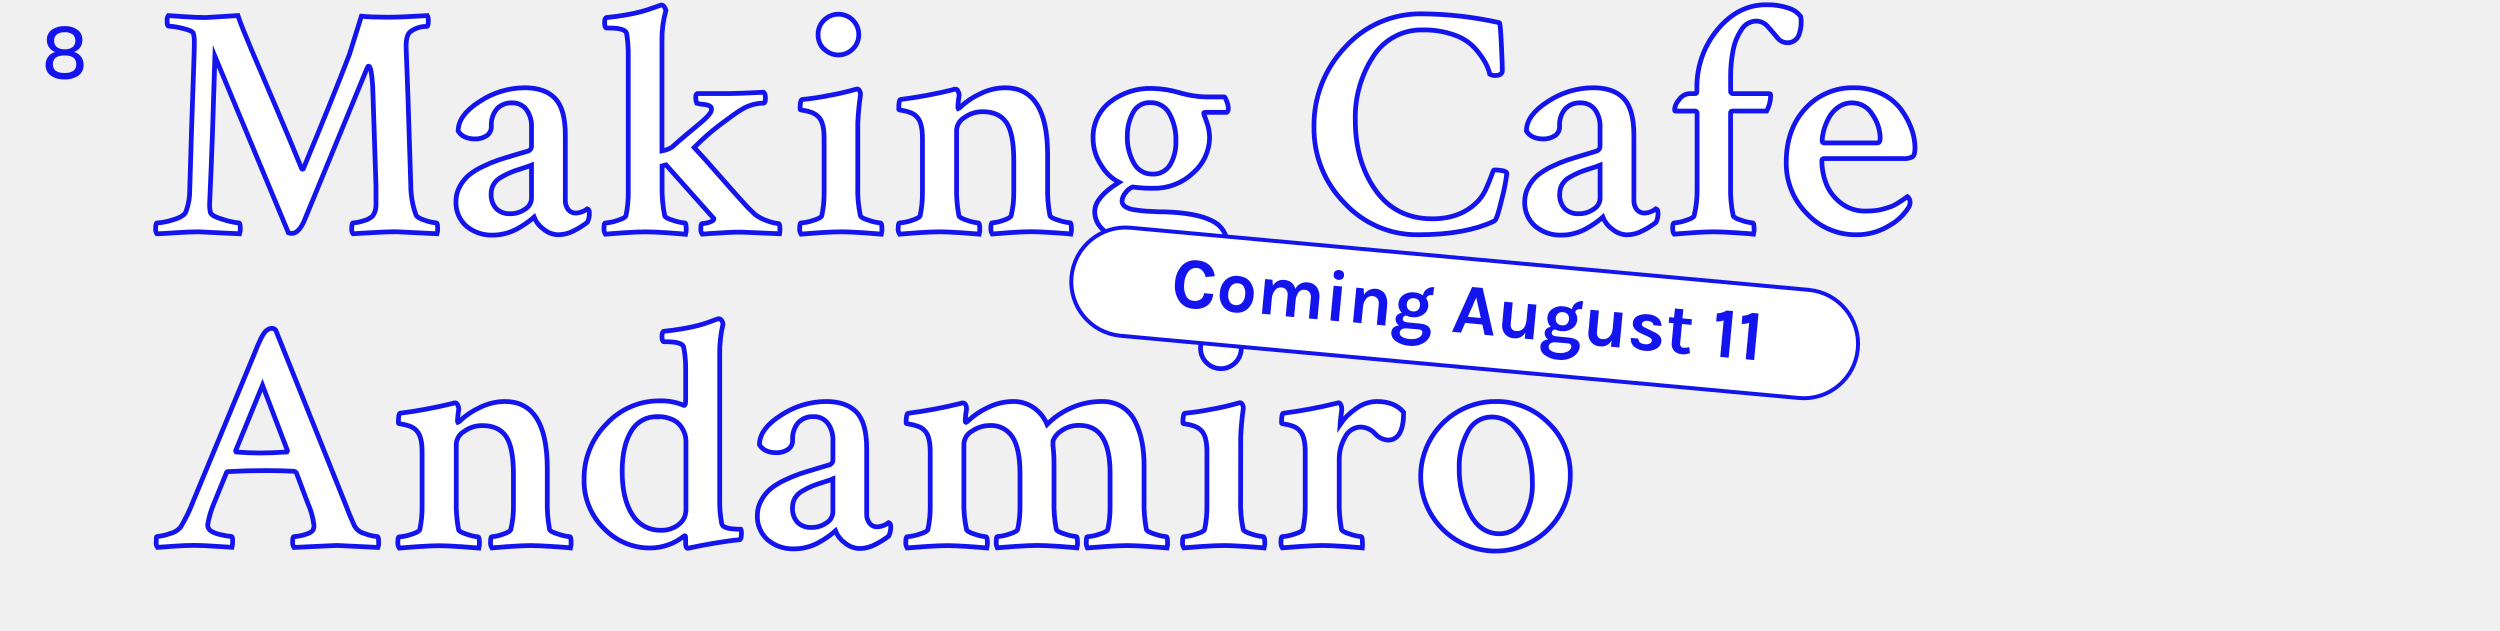
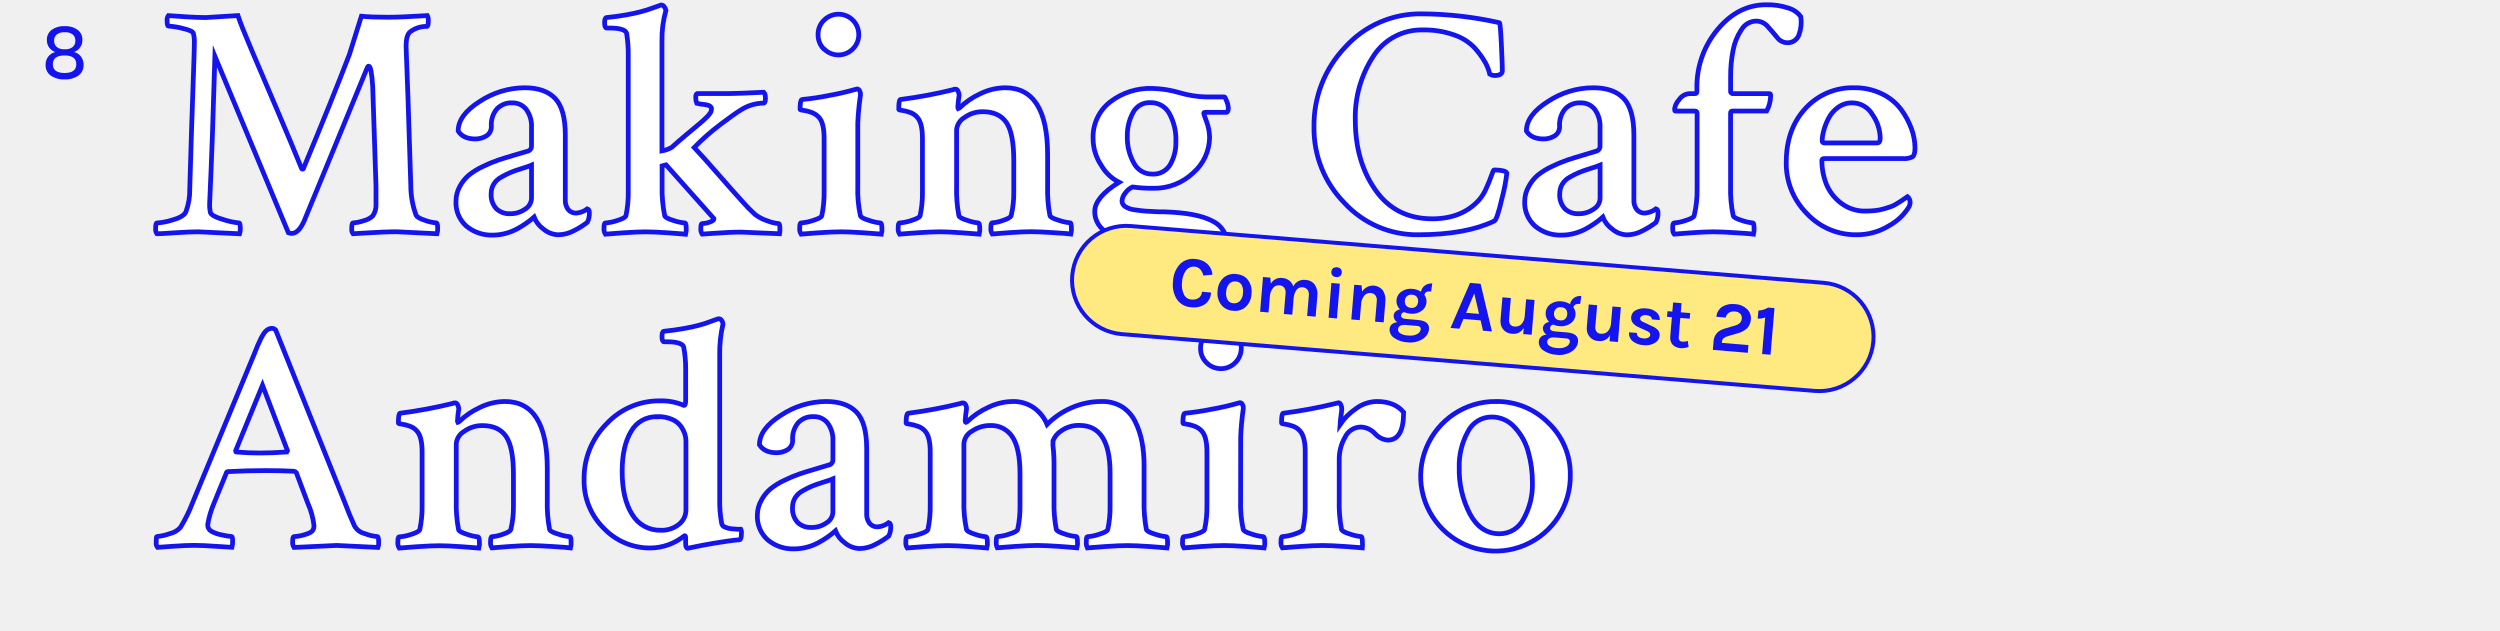
<svg xmlns="http://www.w3.org/2000/svg" id="Layer_1" data-name="Layer 1" viewBox="0 0 629.53 158.7">
  <defs>
-     <style>.cls-1{fill:#1414ef;}.cls-2,.cls-3{fill:#fff;stroke:#1414ef;stroke-miterlimit:10;}.cls-2{stroke-width:1.2px;}</style>
+     <style>.cls-1{fill:#1414ef;}.cls-2{fill:#fff;stroke-width:1.2px;}.cls-2,.cls-3{stroke:#1414ef;stroke-miterlimit:10;}.cls-3{fill:#feea80;}</style>
  </defs>
  <path class="cls-1" d="M20.41,14.27a3.34,3.34,0,0,1,.63,2A3.15,3.15,0,0,1,19.79,19a5.71,5.71,0,0,1-3.53,1,5.71,5.71,0,0,1-3.53-1,3.15,3.15,0,0,1-1.25-2.66,3.33,3.33,0,0,1,.64-2.06,3.22,3.22,0,0,1,1.79-1.17,3.25,3.25,0,0,1-1.55-1.17,3.12,3.12,0,0,1-.56-1.85A3.07,3.07,0,0,1,13,7.52a5.16,5.16,0,0,1,3.28-.94,5.16,5.16,0,0,1,3.28.94,3.07,3.07,0,0,1,1.19,2.55,3.17,3.17,0,0,1-.56,1.86,3.13,3.13,0,0,1-1.53,1.16A3.27,3.27,0,0,1,20.41,14.27Zm-1.2,1.91q0-2.22-2.95-2.22t-2.95,2.22q0,2.2,2.95,2.2T19.21,16.18ZM14.3,8.67a1.91,1.91,0,0,0-.67,1.57,2,2,0,0,0,.67,1.61,3,3,0,0,0,2,.56,3,3,0,0,0,2-.56,2,2,0,0,0,.67-1.61,1.91,1.91,0,0,0-.67-1.57,3,3,0,0,0-2-.55A3,3,0,0,0,14.3,8.67Z" />
  <path class="cls-2" d="M51.81,4.42q.41,0,8.1-.5.74,2.31,3.39,8.55t6.48,15.2q3.84,9,6.16,14.75c0,.11.08.17.25.17a.22.22,0,0,0,.25-.25Q83.7,24.91,88,13.67l3-9.58q2.48.25,6.77.25,3.22,0,9.83-.41a2.4,2.4,0,0,1,.25,1.32c0,.94-.11,1.4-.33,1.4h-.17a6.72,6.72,0,0,0-4,1.32q-1.24.91-1.07,4.46.33,7.35,1.16,34.12a21.82,21.82,0,0,0,1.32,7.6q.33.74,2.31,1.36a11.1,11.1,0,0,0,2.81.62q.33,0,.33,1.49a4,4,0,0,1-.17,1.24l-10.16-.5q-1.65,0-3.47.08l-4,.21-3.51.21a1.76,1.76,0,0,1-.33-1.24q0-1.49.33-1.49a9.76,9.76,0,0,0,2.64-.54,5.18,5.18,0,0,0,2.31-1.2,4.63,4.63,0,0,0,.83-2.89V46.88l-.83-25.11q-.33-5.12-1-5.12-.25,0-.41.5L76.59,55.64q-1.41,3.14-3.14,3.14a2.74,2.74,0,0,1-.83-.17L54.12,14.17Q53.54,34.74,52.8,51A9.11,9.11,0,0,0,53,53.58q.41.91,3.3,1.73a17.84,17.84,0,0,0,3.88.83c.22,0,.33.5.33,1.49a4,4,0,0,1-.17,1.24q-9.91-.5-10.41-.5-2.23,0-5.91.25t-4.5.25a1.91,1.91,0,0,1-.33-1.32q0-1.4.33-1.4a16.51,16.51,0,0,0,4.13-.83q2.81-.82,3.22-2.15a15.38,15.38,0,0,0,.91-5.54q.16-6.28.45-14.83t.5-14.58q.21-6,.21-7.52a7.89,7.89,0,0,0-.25-2.31Q48.5,7.73,46,7.15a18.71,18.71,0,0,0-3.59-.58c-.22,0-.33-.47-.33-1.4a1.76,1.76,0,0,1,.33-1.24l4.25.29Q49.66,4.42,51.81,4.42Z" />
  <path class="cls-2" d="M132.11,22.1q5.12,0,7.68,2.69T142.35,34V50.27a3.77,3.77,0,0,0,.74,2.52,2.48,2.48,0,0,0,2,.87,5.15,5.15,0,0,0,2.81-1.07c.33.11.5.41.5.91a4.91,4.91,0,0,1-.5,2.48,20.45,20.45,0,0,1-3.3,2.07,8.61,8.61,0,0,1-4,1.07,6,6,0,0,1-3.72-1.41,6.77,6.77,0,0,1-2.4-3.06l-.62.54q-.54.46-1.49,1.12a24.46,24.46,0,0,1-2.15,1.32,13.18,13.18,0,0,1-2.81,1.12,12,12,0,0,1-3.26.45,9.86,9.86,0,0,1-6.73-2.27,7.85,7.85,0,0,1-2.6-6.24,7.61,7.61,0,0,1,.95-3.72,9.88,9.88,0,0,1,2.27-2.85,16.91,16.91,0,0,1,3.55-2.19,33.8,33.8,0,0,1,3.84-1.61q1.61-.54,4.13-1.28T133.1,38a1.3,1.3,0,0,0,.74-1.32V32.1a7.09,7.09,0,0,0-1.32-4.54A4.31,4.31,0,0,0,129,25.9a5,5,0,0,0-3.88,1.53,6.18,6.18,0,0,0-1.4,4.34,2.68,2.68,0,0,1-1.24,2.44,5.14,5.14,0,0,1-2.81.78q-3.06,0-4.3-2,0-4,5.41-7.43A20.72,20.72,0,0,1,132.11,22.1Zm-3.72,31.72a6.4,6.4,0,0,0,3.84-1.16A3.27,3.27,0,0,0,133.84,50V41.6q-.58.25-2.44.83t-2.85,1a22.51,22.51,0,0,0-2.31,1.16,5,5,0,0,0-1.94,1.82,4.55,4.55,0,0,0-.62,2.31A5.09,5.09,0,0,0,125,52.58,4.75,4.75,0,0,0,128.39,53.82Z" />
  <path class="cls-2" d="M186.63,27.64q-1.65,1-5.25,3.72a58.37,58.37,0,0,0-6.57,5.78q2.4,2.56,6,6.69t6,6.77a39.74,39.74,0,0,0,3.3,3.39,10.45,10.45,0,0,0,3.18,1.65,10.05,10.05,0,0,0,2.77.66q.33,0,.33,1.4a4.85,4.85,0,0,1-.08,1.16q-9.09-.41-9.67-.41-1.57,0-3.18.08l-3.55.21-3.1.21a2.24,2.24,0,0,1-.33-1.49c0-.77.11-1.16.33-1.16a5.94,5.94,0,0,0,1.9-.37c.71-.25,1.07-.51,1.07-.79,0-.11,0-.17-.08-.17L167.72,41.52l-1,.25v5.12a33.75,33.75,0,0,0,.66,7.44q.16.58,2.23,1.2a12,12,0,0,0,2.89.62c.17,0,.26.4.29,1.2a4.7,4.7,0,0,1-.12,1.61q-.58-.08-4.38-.33t-5.7-.25q-2,0-5.74.25t-4.42.33a2.42,2.42,0,0,1-.33-1.57q0-1.24.33-1.24a11.52,11.52,0,0,0,3-.62q2-.62,2.19-1.2a27,27,0,0,0,.58-6V14a32.61,32.61,0,0,0-.41-5.62q-.41-1.32-4.3-1.32h-.74q-.5,0-.5-1.32t.5-1.32q2.56-.25,4.87-.66t3.84-.83q1.53-.41,2.64-.83t2.35-.83h.17a.89.89,0,0,1,.66.46,2.27,2.27,0,0,1,.41.87,26.62,26.62,0,0,0-1,7.77V38a7.47,7.47,0,0,0,2.48-.91q1.73-1.57,3.76-3.26l2.93-2.44q.91-.74,1.82-1.61a7.34,7.34,0,0,0,1.2-1.36,2,2,0,0,0,.29-1q0-.91-1.86-1.12a8.27,8.27,0,0,1-1.86-.29,3.69,3.69,0,0,1-.25-1.45q0-.87.33-1h8q2.23,0,8.76-.33a1.29,1.29,0,0,1,.41.91,3.72,3.72,0,0,1,0,1.24c-.08.39-.21.58-.37.58A10.85,10.85,0,0,0,186.63,27.64Z" />
  <path class="cls-2" d="M216,46.88a30.37,30.37,0,0,0,.66,7.44q.16.58,2.23,1.2a12.15,12.15,0,0,0,2.81.62c.22,0,.34.4.37,1.2a4.7,4.7,0,0,1-.12,1.61q-.58-.08-4.42-.33t-5.66-.25q-2.07,0-5.82.25t-4.34.33a2.42,2.42,0,0,1-.33-1.57q0-1.24.33-1.24a12,12,0,0,0,3-.62q2.06-.62,2.23-1.2a27,27,0,0,0,.58-6V34.82q0-3.88-1.32-5.29a4.6,4.6,0,0,0-1.9-1.24,8.68,8.68,0,0,0-2-.5c-.55-.05-.83-.14-.83-.25q0-2.4.5-2.48a63.43,63.43,0,0,0,6.69-1,64.84,64.84,0,0,0,6.53-1.49,4.81,4.81,0,0,0,.66-.17q.41,0,.66.58a1.52,1.52,0,0,1,.17.91A70.79,70.79,0,0,0,216,31Zm-8.59-34.57A5,5,0,0,1,206,8.68a4.89,4.89,0,0,1,1.49-3.59,5.12,5.12,0,0,1,8.76,3.59,5,5,0,0,1-1.49,3.63,5.09,5.09,0,0,1-7.27,0Z" />
  <path class="cls-2" d="M253.14,22.1Q263.8,22.1,263.8,39v7.85a34.56,34.56,0,0,0,.58,7.44q.16.58,2.27,1.2a12.65,12.65,0,0,0,2.85.62c.17,0,.26.4.29,1.2a4.7,4.7,0,0,1-.12,1.61q-.5-.08-4.34-.33t-5.74-.25q-2,0-5.49.25t-4.25.33a2.42,2.42,0,0,1-.33-1.57q0-1.24.33-1.24a9.82,9.82,0,0,0,2.77-.62q1.86-.62,2-1.2a23.72,23.72,0,0,0,.66-6V40.44q0-6.86-1.86-9.58t-5.91-2.73a7.65,7.65,0,0,0-4.63,1.45,4,4,0,0,0-2,3.1V46.88a34.56,34.56,0,0,0,.58,7.44q.16.58,2.19,1.2a11.88,11.88,0,0,0,2.69.62c.22,0,.34.4.37,1.2a4.68,4.68,0,0,1-.12,1.61q-.66-.08-4.34-.33t-5.58-.25q-2,0-5.74.25t-4.42.33a2.42,2.42,0,0,1-.33-1.57q0-1.24.33-1.24a11.52,11.52,0,0,0,3-.62q2-.62,2.19-1.2a27,27,0,0,0,.58-6V34.82q0-3.88-1.32-5.29a4,4,0,0,0-1.86-1.24,9.41,9.41,0,0,0-2-.5c-.52-.05-.78-.14-.78-.25q0-2.4.41-2.48a117.17,117.17,0,0,0,13.3-2.48.54.54,0,0,1,.21-.12.78.78,0,0,1,.25,0h.21c.22,0,.41.19.58.58a2.51,2.51,0,0,1,.25.91,28.12,28.12,0,0,0-.33,3,.65.65,0,0,0,.08.41,1.22,1.22,0,0,0,.41-.25,18.32,18.32,0,0,1,5.08-3.47A14.46,14.46,0,0,1,253.14,22.1Z" />
  <path class="cls-2" d="M290.15,22.27A26.18,26.18,0,0,1,297,23.34a25.46,25.46,0,0,0,6.61,1.07h4.71c.11,0,.3.36.58,1.07a5.09,5.09,0,0,1,.41,1.65q0,1.16-.5,1.16h-5.37c-.22,0-.33.08-.33.25s.25.77.74,2.15a11.7,11.7,0,0,1,.74,4,12,12,0,0,1-4.09,8.8,14.15,14.15,0,0,1-10.2,3.92,34.17,34.17,0,0,1-5.12-.33,4.43,4.43,0,0,0-1.82,1.53,3.52,3.52,0,0,0-.83,2,1.7,1.7,0,0,0,.78,1.4,5.54,5.54,0,0,0,2.44.83q1.65.25,2.81.33t3.3.17h1.24q8.26.25,12.1,2.27a6.5,6.5,0,0,1,3.84,6.07q.08,6.2-5.95,10.74a22.57,22.57,0,0,1-14,4.54,21.47,21.47,0,0,1-10.53-2.31q-4.5-2.4-4.5-6.77a6.43,6.43,0,0,1,2.35-4.63,13.66,13.66,0,0,1,5.08-3.14,9.43,9.43,0,0,1-4-2.52,6,6,0,0,1-1.82-4.34q0-3.55,6.11-7.35a10.94,10.94,0,0,1-4.46-4.25,12.15,12.15,0,0,1-2.07-6.73,11.15,11.15,0,0,1,4.3-9.25A16.42,16.42,0,0,1,290.15,22.27Zm11.4,43.21q0-2.89-4.17-3.84a52.47,52.47,0,0,0-11.19-1,1.34,1.34,0,0,0-.41.08,3.62,3.62,0,0,0-.41.25q-1.08.41-1.65.7a7.12,7.12,0,0,0-1.32.91,4,4,0,0,0-1.12,1.45,4.8,4.8,0,0,0-.37,2q0,3,3.14,5a12.87,12.87,0,0,0,7,2,12.48,12.48,0,0,0,7.56-2.15A6.44,6.44,0,0,0,301.55,65.47ZM283.87,34.25a13.07,13.07,0,0,0,1.65,6.82,5.13,5.13,0,0,0,4.63,2.77,4.91,4.91,0,0,0,4.5-2.35,11,11,0,0,0,1.45-5.82,13.57,13.57,0,0,0-1.65-7.1,5.28,5.28,0,0,0-4.79-2.73,4.66,4.66,0,0,0-4.38,2.56A12,12,0,0,0,283.87,34.25Z" />
  <path class="cls-2" d="M379.45,43.58a46.19,46.19,0,0,1-1.24,6.4q-1.24,5.33-1.9,5.66-7.19,3.47-19.17,3.47a24.8,24.8,0,0,1-18.59-8A26.62,26.62,0,0,1,330.88,32a28.4,28.4,0,0,1,7.85-20.12,25.43,25.43,0,0,1,19.33-8.39,91,91,0,0,1,19.5,2.23q.25.08.5,5.41t.25,6.65q0,1.24-2,1.24a2.66,2.66,0,0,1-1.16-.33,11.52,11.52,0,0,0-1.2-3.06,21.16,21.16,0,0,0-2.6-3.55,12.58,12.58,0,0,0-5.12-3.26,22.13,22.13,0,0,0-7.85-1.28,14.34,14.34,0,0,0-12.6,6.69,28,28,0,0,0-4.5,16q0,10.41,5.08,17.64t14.33,7.23q7.35,0,11.65-4.63a11.34,11.34,0,0,0,1.94-3.1q.87-1.94,1.32-3.26t.62-1.32Q379.12,42.84,379.45,43.58Z" />
  <path class="cls-2" d="M401.18,22.1q5.12,0,7.68,2.69T411.43,34V50.27a3.77,3.77,0,0,0,.74,2.52,2.48,2.48,0,0,0,2,.87A5.15,5.15,0,0,0,417,52.58c.33.11.5.41.5.91A4.91,4.91,0,0,1,417,56a20.45,20.45,0,0,1-3.3,2.07,8.61,8.61,0,0,1-4,1.07A6,6,0,0,1,406,57.71a6.77,6.77,0,0,1-2.4-3.06l-.62.54q-.54.46-1.49,1.12a24.47,24.47,0,0,1-2.15,1.32,13.18,13.18,0,0,1-2.81,1.12,12,12,0,0,1-3.26.45,9.86,9.86,0,0,1-6.73-2.27,7.85,7.85,0,0,1-2.6-6.24,7.61,7.61,0,0,1,1-3.72,9.89,9.89,0,0,1,2.27-2.85,16.91,16.91,0,0,1,3.55-2.19,33.8,33.8,0,0,1,3.84-1.61q1.61-.54,4.13-1.28T402.17,38a1.3,1.3,0,0,0,.74-1.32V32.1a7.09,7.09,0,0,0-1.32-4.54A4.31,4.31,0,0,0,398,25.9a5,5,0,0,0-3.88,1.53,6.18,6.18,0,0,0-1.4,4.34,2.68,2.68,0,0,1-1.24,2.44,5.14,5.14,0,0,1-2.81.78q-3.06,0-4.3-2,0-4,5.41-7.43A20.72,20.72,0,0,1,401.18,22.1Zm-3.72,31.72a6.4,6.4,0,0,0,3.84-1.16A3.27,3.27,0,0,0,402.92,50V41.6q-.58.25-2.44.83t-2.85,1a22.56,22.56,0,0,0-2.31,1.16,5,5,0,0,0-1.94,1.82,4.55,4.55,0,0,0-.62,2.31,5.09,5.09,0,0,0,1.32,3.88A4.75,4.75,0,0,0,397.46,53.82Z" />
  <path class="cls-2" d="M444.72,1.2a16.27,16.27,0,0,1,5.74.87,5.77,5.77,0,0,1,3,2.11A9.27,9.27,0,0,1,453,8.76a3,3,0,0,1-3,2,3.22,3.22,0,0,1-2.52-1.36q-1.12-1.36-2.35-2.73a3.8,3.8,0,0,0-2.89-1.36,4.4,4.4,0,0,0-3.72,2.15,13.9,13.9,0,0,0-2.11,5.21,33.72,33.72,0,0,0-.62,6.69v3.8c0,.06.05.14.17.25a.47.47,0,0,0,.33.17h9.09a.66.66,0,0,1,.41.08.88.88,0,0,1,.08.5,8.49,8.49,0,0,1-1,3.8h-8.59a.44.44,0,0,0-.5.5V46.88a31.58,31.58,0,0,0,.66,7.44q.16.58,2.19,1.2a11.68,11.68,0,0,0,2.77.62c.17,0,.26.4.29,1.2a4.66,4.66,0,0,1-.12,1.61q-.5-.08-4.3-.33t-5.78-.25q-2,0-5.62.25t-4.3.33a1.56,1.56,0,0,1-.33-.91,4.93,4.93,0,0,1,0-1.28c.05-.41.17-.62.33-.62a11.07,11.07,0,0,0,2.89-.62q2-.62,2.15-1.2a27.39,27.39,0,0,0,.74-6.77v-19c0-.38-.17-.58-.5-.58h-5c-.11,0-.17-.17-.17-.5a4.41,4.41,0,0,1,1.16-2.4,3.32,3.32,0,0,1,2.64-1.49h1.32a.44.44,0,0,0,.5-.5v-.83A22.48,22.48,0,0,1,432.53,7.4Q437.7,1.2,444.72,1.2Z" />
  <path class="cls-2" d="M466.94,22.1a15.32,15.32,0,0,1,6.94,1.53,13.07,13.07,0,0,1,4.79,3.88,19.21,19.21,0,0,1,2.64,4.87,14.24,14.24,0,0,1,.91,4.83q0,1.82-.62,2.27a4.69,4.69,0,0,1-2.52.45H459.34q-.58,0-.58.5a16.06,16.06,0,0,0,1.07,5.78,11.36,11.36,0,0,0,3.68,4.87,9.72,9.72,0,0,0,6.24,2.07,22.66,22.66,0,0,0,2.4-.12,12.37,12.37,0,0,0,2.15-.41q1-.29,1.73-.54a7.1,7.1,0,0,0,1.53-.74l1.12-.7q.33-.21,1.65-1.12a1.36,1.36,0,0,1,.41.5,1.6,1.6,0,0,1,.25.83,2.54,2.54,0,0,1-.5,1.57,13.46,13.46,0,0,1-4.87,4.46,15.33,15.33,0,0,1-8.18,2.23A16.73,16.73,0,0,1,455,53.78a17.82,17.82,0,0,1-5.2-12.93q0-8.34,4.83-13.55A16,16,0,0,1,466.94,22.1Zm-.58,3.8a5.84,5.84,0,0,0-3.55,1.16,7.79,7.79,0,0,0-2.4,2.81,15.79,15.79,0,0,0-1.2,3.1,10.11,10.11,0,0,0-.37,2.44c0,.39.17.58.5.58h13.38q.74,0,.74-1.24a10.71,10.71,0,0,0-1.94-5.87A5.92,5.92,0,0,0,466.36,25.9Z" />
  <path class="cls-2" d="M69.41,83.09l17.35,43.29q1.24,3.3,2.48,6a4,4,0,0,0,2.64,2,11,11,0,0,0,3.14.74c.22,0,.33.5.33,1.49a2.78,2.78,0,0,1-.17,1.24q-9.91-.5-10.41-.5t-10.74.5a2.33,2.33,0,0,1-.33-1.53c0-.8.11-1.2.33-1.2a10.65,10.65,0,0,0,2.73-.5q1.73-.5,2.06-1.16a2.36,2.36,0,0,0,.25-1.07,19,19,0,0,0-1.57-5.7L74.61,119a.91.91,0,0,0-.58-.33q-2.64-.16-7.1-.17t-9.42.25c-.33,0-.5.11-.5.33l-3.14,7.68a23.46,23.46,0,0,0-1.57,5.37,1.84,1.84,0,0,0,.91,1.65,8.27,8.27,0,0,0,2.6.91,14.26,14.26,0,0,0,2.52.41q.25.08.25,1.16a5.39,5.39,0,0,1-.17,1.57q-.41,0-3.88-.25t-5.62-.25q-2.15,0-5.08.21l-4.17.29a1.76,1.76,0,0,1-.33-1.24c0-1,.05-1.49.17-1.49a11.94,11.94,0,0,0,3.18-.7,5.1,5.1,0,0,0,2.77-1.61,39.26,39.26,0,0,0,3.14-6.44L64,89.21q1.9-5,3.06-5.95a2.11,2.11,0,0,1,1.4-.58A1.35,1.35,0,0,1,69.41,83.09Zm-9.91,30.73q2.89.25,5.95.25,2.89,0,6.77-.25l.17-.33L66.1,97l-6.77,16.52C59.33,113.71,59.38,113.82,59.49,113.82Z" />
  <path class="cls-2" d="M127.15,101.1q10.66,0,10.66,16.94v7.85a34.56,34.56,0,0,0,.58,7.44q.16.58,2.27,1.2a12.65,12.65,0,0,0,2.85.62c.17,0,.26.4.29,1.2a4.69,4.69,0,0,1-.12,1.61q-.5-.08-4.34-.33t-5.74-.25q-2,0-5.49.25t-4.25.33a2.42,2.42,0,0,1-.33-1.57q0-1.24.33-1.24a9.82,9.82,0,0,0,2.77-.62q1.86-.62,2-1.2a23.72,23.72,0,0,0,.66-6v-7.85q0-6.86-1.86-9.58t-5.91-2.73a7.65,7.65,0,0,0-4.63,1.45,4,4,0,0,0-2,3.1v14.21a34.6,34.6,0,0,0,.58,7.44q.16.58,2.19,1.2a11.88,11.88,0,0,0,2.69.62c.22,0,.34.4.37,1.2a4.67,4.67,0,0,1-.12,1.61q-.66-.08-4.34-.33t-5.58-.25q-2,0-5.74.25t-4.42.33a2.42,2.42,0,0,1-.33-1.57q0-1.24.33-1.24a11.52,11.52,0,0,0,3-.62q2-.62,2.19-1.2a27,27,0,0,0,.58-6V113.82q0-3.88-1.32-5.29a4,4,0,0,0-1.86-1.24,9.41,9.41,0,0,0-2-.5c-.52-.05-.79-.14-.79-.25q0-2.4.41-2.48a117.19,117.19,0,0,0,13.3-2.48.54.54,0,0,1,.21-.12.79.79,0,0,1,.25,0h.21c.22,0,.41.19.58.58a2.52,2.52,0,0,1,.25.91,28.17,28.17,0,0,0-.33,3,.65.65,0,0,0,.08.41,1.23,1.23,0,0,0,.41-.25,18.32,18.32,0,0,1,5.08-3.47A14.46,14.46,0,0,1,127.15,101.1Z" />
  <path class="cls-2" d="M166.25,100.94a14.2,14.2,0,0,1,6,1.16q.41,0,.41-1.32V93a28.82,28.82,0,0,0-.5-5.62q-.41-1.32-4.3-1.32h-.66q-.5,0-.5-1.32t.5-1.32q2.48-.25,4.83-.66t3.88-.83q1.53-.41,2.64-.83l1.69-.62a4.25,4.25,0,0,1,.66-.21h.17a.89.89,0,0,1,.66.46,1.5,1.5,0,0,1,.33.87,31.65,31.65,0,0,0-.83,7.77v36.35a30.25,30.25,0,0,0,.5,6.11,1.22,1.22,0,0,0,.83.91,5.06,5.06,0,0,0,1.57.41c.55.06,1.07.1,1.57.12l.83,0a1.73,1.73,0,0,1,.17,1q0,1.65-.5,1.65-1.16.08-2.93.33t-3.47.54l-3.22.58q-1.53.29-3.43.7-.5,0-.5-1.41v-1.4a.37.37,0,0,0-.12-.33c-.08-.05-.15-.05-.21,0a13.79,13.79,0,0,1-8.59,3.06,16,16,0,0,1-11.65-4.92,16.68,16.68,0,0,1-5-12.35,19.37,19.37,0,0,1,5.66-14A18.09,18.09,0,0,1,166.25,100.94Zm-.74,4a7.23,7.23,0,0,0-6.61,3.72q-2.23,3.72-2.23,10,0,7,2.56,10.95a8.11,8.11,0,0,0,7.19,3.92A6.87,6.87,0,0,0,171,132a4.58,4.58,0,0,0,1.73-3.68V111a5.74,5.74,0,0,0-.29-1.73,7.7,7.7,0,0,0-1-1.94,5.28,5.28,0,0,0-2.23-1.73A8.77,8.77,0,0,0,165.51,104.9Z" />
  <path class="cls-2" d="M208,101.1q5.12,0,7.68,2.69t2.56,9.21v16.28a3.77,3.77,0,0,0,.74,2.52,2.48,2.48,0,0,0,2,.87,5.15,5.15,0,0,0,2.81-1.07c.33.11.5.41.5.91a4.91,4.91,0,0,1-.5,2.48,20.45,20.45,0,0,1-3.3,2.07,8.61,8.61,0,0,1-4,1.07,6,6,0,0,1-3.72-1.41,6.77,6.77,0,0,1-2.4-3.06l-.62.54q-.54.46-1.49,1.12a24.47,24.47,0,0,1-2.15,1.32,13.18,13.18,0,0,1-2.81,1.12,12,12,0,0,1-3.26.45,9.86,9.86,0,0,1-6.73-2.27,7.85,7.85,0,0,1-2.6-6.24,7.61,7.61,0,0,1,1-3.72,9.89,9.89,0,0,1,2.27-2.85,16.91,16.91,0,0,1,3.55-2.19,33.8,33.8,0,0,1,3.84-1.61q1.61-.54,4.13-1.28T209,117a1.3,1.3,0,0,0,.74-1.32V111.1a7.09,7.09,0,0,0-1.32-4.54,4.31,4.31,0,0,0-3.55-1.65,5,5,0,0,0-3.88,1.53,6.18,6.18,0,0,0-1.4,4.34,2.68,2.68,0,0,1-1.24,2.44,5.14,5.14,0,0,1-2.81.78q-3.06,0-4.3-2,0-4,5.41-7.43A20.72,20.72,0,0,1,208,101.1Zm-3.72,31.72a6.4,6.4,0,0,0,3.84-1.16,3.27,3.27,0,0,0,1.61-2.64V120.6q-.58.25-2.44.83t-2.85,1a22.56,22.56,0,0,0-2.31,1.16,5,5,0,0,0-1.94,1.82,4.55,4.55,0,0,0-.62,2.31,5.09,5.09,0,0,0,1.32,3.88A4.75,4.75,0,0,0,204.26,132.82Z" />
  <path class="cls-2" d="M255,101.1a8.93,8.93,0,0,1,5.37,1.61,9.67,9.67,0,0,1,3.3,4.17,19.48,19.48,0,0,1,6-4.13,18.56,18.56,0,0,1,7.77-1.65,9.38,9.38,0,0,1,5.08,1.32,9.12,9.12,0,0,1,3.3,3.68,19.43,19.43,0,0,1,1.73,5.12,31.46,31.46,0,0,1,.54,6v8.67a34.6,34.6,0,0,0,.58,7.44q.17.58,2.23,1.2a12.14,12.14,0,0,0,2.81.62c.17,0,.26.4.29,1.2a4.7,4.7,0,0,1-.12,1.61q-.58-.08-4.34-.33t-5.66-.25q-2,0-5.66.25t-4.42.33a3.08,3.08,0,0,1-.25-1.57q0-1.24.25-1.24a11.09,11.09,0,0,0,3-.62q2-.62,2.15-1.2a25.69,25.69,0,0,0,.58-5.78v-8.43q0-12-7.68-12a7.52,7.52,0,0,0-4.54,1.32,5.16,5.16,0,0,0-2.15,2.56q0,.25,0,.66a1.61,1.61,0,0,0,0,.66,40.41,40.41,0,0,1,.25,5.12v8.76a32.5,32.5,0,0,0,.58,7.1q.17.58,2.23,1.2a12.14,12.14,0,0,0,2.81.62c.17,0,.26.4.29,1.2a4.7,4.7,0,0,1-.12,1.61q-.58-.08-4.34-.33t-5.66-.25q-2,0-5.66.25t-4.42.33a3.08,3.08,0,0,1-.25-1.57q0-1.24.25-1.24a11.09,11.09,0,0,0,3-.62q2-.62,2.15-1.2a27,27,0,0,0,.58-6v-7.93q0-6.44-1.9-9.33a6.29,6.29,0,0,0-5.62-2.89,7.91,7.91,0,0,0-4.54,1.4,3.9,3.9,0,0,0-2.07,3.14v14.21a30.36,30.36,0,0,0,.66,7.44q.16.58,2.15,1.2a11.21,11.21,0,0,0,2.73.62c.22,0,.34.4.37,1.2a4.7,4.7,0,0,1-.12,1.61q-.66-.08-4.34-.33t-5.58-.25q-2.07,0-5.78.25t-4.38.33a2.42,2.42,0,0,1-.33-1.57q0-1.24.33-1.24a12,12,0,0,0,3-.62q2.06-.62,2.23-1.2a27,27,0,0,0,.58-6V113.82q0-3.88-1.32-5.29A4,4,0,0,0,231,107.3a9.31,9.31,0,0,0-2-.5c-.55-.05-.83-.14-.83-.25q0-2.4.5-2.48a114.56,114.56,0,0,0,13.22-2.48.54.54,0,0,1,.25-.12,1.75,1.75,0,0,1,.41,0q.41,0,.66.58a1.53,1.53,0,0,1,.17.91,28.17,28.17,0,0,0-.33,3c0,.22.05.36.17.41a1.23,1.23,0,0,0,.41-.25,18.31,18.31,0,0,1,5.08-3.47A14.46,14.46,0,0,1,255,101.1Z" />
  <path class="cls-2" d="M312.4,125.88a30.36,30.36,0,0,0,.66,7.44q.16.58,2.23,1.2a12.15,12.15,0,0,0,2.81.62c.22,0,.34.4.37,1.2a4.67,4.67,0,0,1-.12,1.61q-.58-.08-4.42-.33t-5.66-.25q-2.07,0-5.82.25t-4.34.33a2.42,2.42,0,0,1-.33-1.57q0-1.24.33-1.24a12,12,0,0,0,3-.62q2.06-.62,2.23-1.2a27,27,0,0,0,.58-6V113.82q0-3.88-1.32-5.29a4.58,4.58,0,0,0-1.9-1.24,8.68,8.68,0,0,0-2-.5c-.55-.05-.83-.14-.83-.25q0-2.4.5-2.48a63.43,63.43,0,0,0,6.69-1,64.74,64.74,0,0,0,6.53-1.49,4.75,4.75,0,0,0,.66-.17q.41,0,.66.58a1.53,1.53,0,0,1,.17.91,70.85,70.85,0,0,0-.66,7.1ZM303.8,91.31a5,5,0,0,1-1.49-3.63,5.08,5.08,0,0,1,5.12-5.08,5,5,0,0,1,3.64,1.49,4.89,4.89,0,0,1,1.49,3.59,5,5,0,0,1-1.49,3.63,5.09,5.09,0,0,1-7.27,0Z" />
  <path class="cls-2" d="M346.68,101.1q4.54,0,6.77,2.73,0,7-4,7a4.91,4.91,0,0,1-3.22-1.65,5.17,5.17,0,0,0-3.55-1.65,4.43,4.43,0,0,0-4,2.6,11,11,0,0,0-1.45,5.41v10.33a34.6,34.6,0,0,0,.58,7.44q.16.58,2.19,1.2a11.67,11.67,0,0,0,2.77.62c.17,0,.26.4.29,1.2a8.63,8.63,0,0,1,0,1.61q-.66-.08-4.38-.33t-5.62-.25q-2,0-5.74.25t-4.42.33a2.42,2.42,0,0,1-.33-1.57q0-1.24.33-1.24a11.52,11.52,0,0,0,3-.62q2-.62,2.19-1.2a27,27,0,0,0,.58-6V113.82q0-3.88-1.32-5.29a4,4,0,0,0-1.86-1.24,9.41,9.41,0,0,0-2-.5c-.52-.05-.78-.14-.78-.25q0-2.4.41-2.48a117.21,117.21,0,0,0,13.3-2.48,5,5,0,0,1,.66-.17c.22,0,.41.19.58.58a2,2,0,0,1,.21,1q0,.37-.12,1.16t-.21,1.65a10.5,10.5,0,0,0-.12,1.12,15.16,15.16,0,0,1,4-4A9.05,9.05,0,0,1,346.68,101.1Z" />
  <path class="cls-2" d="M376.67,101.1a18.21,18.21,0,0,1,13.26,5.41,17.7,17.7,0,0,1,5.49,13.09,18.84,18.84,0,1,1-18.75-18.51ZM375.6,105a6.65,6.65,0,0,0-6,3.76,17.76,17.76,0,0,0-2.15,9,24.08,24.08,0,0,0,2.69,11.65q2.68,5,7.48,5a6.73,6.73,0,0,0,6.07-3.8,17.57,17.57,0,0,0,2.19-8.92,28.36,28.36,0,0,0-1.07-8,14.57,14.57,0,0,0-3.47-6.16A7.66,7.66,0,0,0,375.6,105Z" />
-   <path class="cls-3" d="M453,100.22,282.16,84.55a13.66,13.66,0,0,1-12.34-14.86h0a13.66,13.66,0,0,1,14.86-12.34L455.48,73a13.66,13.66,0,0,1,12.34,14.86h0A13.66,13.66,0,0,1,453,100.22Z" />
-   <path class="cls-1" d="M301.51,65.56a6,6,0,0,1,1.84.44,4.11,4.11,0,0,1,2.53,3.56l-2.3.2a3.39,3.39,0,0,0-.75-1.57,2.12,2.12,0,0,0-1.45-.71,2.35,2.35,0,0,0-2.07.84,5.18,5.18,0,0,0-1.1,3,5.63,5.63,0,0,0,.43,3.14,2.24,2.24,0,0,0,1.85,1.29,2.62,2.62,0,0,0,1.93-.43,2.06,2.06,0,0,0,.77-1.5l2.28.21A3.78,3.78,0,0,1,303.95,77a5.11,5.11,0,0,1-3.52.75,4.59,4.59,0,0,1-3.53-2,6.81,6.81,0,0,1-1-4.62,6.61,6.61,0,0,1,1.84-4.36A4.58,4.58,0,0,1,301.51,65.56Z" />
-   <path class="cls-1" d="M311.87,69.49a4.87,4.87,0,0,1,1.63.43,3.48,3.48,0,0,1,1.25,1,4.77,4.77,0,0,1,.91,3.6,4.72,4.72,0,0,1-1.56,3.33,4,4,0,0,1-3.09.87,4.1,4.1,0,0,1-2.91-1.43,4.68,4.68,0,0,1-.92-3.57,4.73,4.73,0,0,1,1.57-3.37A4.1,4.1,0,0,1,311.87,69.49Zm1.67,4.8a3.36,3.36,0,0,0-.35-2.13,1.8,1.8,0,0,0-1.44-.83,2,2,0,0,0-1.64.54,3.07,3.07,0,0,0-.8,2,3.31,3.31,0,0,0,.35,2.13,1.82,1.82,0,0,0,1.44.83,2,2,0,0,0,1.63-.55A3.07,3.07,0,0,0,313.54,74.28Z" />
-   <path class="cls-1" d="M326.19,72.73a3,3,0,0,1,3.14-1.61,3,3,0,0,1,2.33,1.29,4.32,4.32,0,0,1,.56,2.88l-.48,5.1-2.14-.2.48-5.1a2.07,2.07,0,0,0-.33-1.51,1.73,1.73,0,0,0-1.27-.62,1.65,1.65,0,0,0-1.45.61,4,4,0,0,0-.78,2.17l-.38,4.1-2.12-.2.48-5.1A2.07,2.07,0,0,0,323.9,73a1.73,1.73,0,0,0-1.27-.62,1.81,1.81,0,0,0-1.52.62,3.75,3.75,0,0,0-.85,2.2l-.38,4-2.12-.2.82-8.73,1.85.17.09,1.53a2.9,2.9,0,0,1,2.93-1.48,3.15,3.15,0,0,1,1.78.67A3,3,0,0,1,326.19,72.73Z" />
-   <path class="cls-1" d="M335.83,69.12a1.21,1.21,0,0,1,.43-.88,1.58,1.58,0,0,1,1.93.18,1.36,1.36,0,0,1-.17,1.81,1.58,1.58,0,0,1-1.93-.18A1.21,1.21,0,0,1,335.83,69.12Zm0,2.83,2.12.2-.82,8.75-2.12-.2Z" />
-   <path class="cls-1" d="M343.47,74.2a3.19,3.19,0,0,1,5.27-.2,4.49,4.49,0,0,1,.56,2.88l-.48,5.1-2.12-.2.48-5.1a2.07,2.07,0,0,0-.33-1.51,1.73,1.73,0,0,0-1.27-.62,1.81,1.81,0,0,0-1.52.62,3.75,3.75,0,0,0-.85,2.2l-.38,4-2.12-.2.82-8.73,1.85.17Z" />
-   <path class="cls-1" d="M353,78.77a2.84,2.84,0,0,1-.85-2.35,2.81,2.81,0,0,1,1.33-2.2,3.92,3.92,0,0,1,2.55-.61,4.75,4.75,0,0,1,2.28.74,2.38,2.38,0,0,1,1-1.57,2.7,2.7,0,0,1,1.84-.46l-.3,2q-1.55-.14-1.69.87a2.69,2.69,0,0,1,.51,1.75,3.11,3.11,0,0,1-.44,1.42,2.91,2.91,0,0,1-.92.9,4.09,4.09,0,0,1-2.7.62,4.54,4.54,0,0,1-1.57-.42.87.87,0,0,0-.8.8q-.08.81,1.29.94l2.93.27q3,.28,2.79,2.36a3,3,0,0,1-.48,1.34,3.69,3.69,0,0,1-1.13,1.1,5.86,5.86,0,0,1-3.81.8,6.33,6.33,0,0,1-3.42-1.21,2.46,2.46,0,0,1-1.06-2.18,1.71,1.71,0,0,1,.61-1.24,2.35,2.35,0,0,1,1.36-.48,1.88,1.88,0,0,1-.91-1.7,1.48,1.48,0,0,1,.49-1A2.2,2.2,0,0,1,353,78.77Zm1.26,3.92q-1.7-.09-1.81,1.12a1.11,1.11,0,0,0,.62,1,3.62,3.62,0,0,0,1.65.53,5.64,5.64,0,0,0,1.53,0,3.11,3.11,0,0,0,1-.34,1.55,1.55,0,0,0,.93-1.22.69.69,0,0,0-.18-.55.94.94,0,0,0-.64-.27Zm3.31-5.79a1.73,1.73,0,0,0-.29-1.22,1.56,1.56,0,0,0-1.19-.57,1.54,1.54,0,0,0-1.84,1.49,1.7,1.7,0,0,0,.32,1.23,1.63,1.63,0,0,0,1.21.58,1.55,1.55,0,0,0,1.27-.35A1.77,1.77,0,0,0,357.57,76.91Z" />
-   <path class="cls-1" d="M370.69,72.27l2.66.25,2.74,12-2.25-.21-.57-2.59-4.33-.4-1.06,2.44-2.25-.21Zm-1.07,7.51,3.27.31-1.15-5.16Z" />
-   <path class="cls-1" d="M384.11,83.69a2.78,2.78,0,0,1-2.82,1.49,3,3,0,0,1-2.88-2.1,3.88,3.88,0,0,1-.13-1.55l.52-5.57,2.12.2-.5,5.35a1.78,1.78,0,0,0,.29,1.32,1.37,1.37,0,0,0,1,.52,2.68,2.68,0,0,0,1-.08,2,2,0,0,0,.77-.44,3.22,3.22,0,0,0,.89-2l.4-4.31,2.12.2-.82,8.75-2.12-.2Z" />
-   <path class="cls-1" d="M390.51,82.28a2.84,2.84,0,0,1-.85-2.35,2.81,2.81,0,0,1,1.33-2.2,3.92,3.92,0,0,1,2.55-.61,4.75,4.75,0,0,1,2.28.74,2.38,2.38,0,0,1,1-1.57,2.7,2.7,0,0,1,1.84-.46l-.3,2q-1.55-.14-1.69.87a2.69,2.69,0,0,1,.51,1.75,3.11,3.11,0,0,1-.44,1.42,2.91,2.91,0,0,1-.92.9,4.09,4.09,0,0,1-2.7.62,4.54,4.54,0,0,1-1.57-.42.87.87,0,0,0-.8.8q-.08.81,1.29.94L395,85q3,.28,2.79,2.36a3,3,0,0,1-.48,1.34,3.69,3.69,0,0,1-1.13,1.1,5.86,5.86,0,0,1-3.81.8,6.33,6.33,0,0,1-3.42-1.21,2.46,2.46,0,0,1-1.06-2.18,1.71,1.71,0,0,1,.61-1.24,2.35,2.35,0,0,1,1.36-.48,1.88,1.88,0,0,1-.91-1.7,1.48,1.48,0,0,1,.49-1A2.2,2.2,0,0,1,390.51,82.28Zm1.26,3.92q-1.7-.09-1.81,1.12a1.11,1.11,0,0,0,.62,1,3.62,3.62,0,0,0,1.65.53,5.64,5.64,0,0,0,1.53,0,3.11,3.11,0,0,0,1-.34,1.55,1.55,0,0,0,.93-1.22.69.69,0,0,0-.18-.55.94.94,0,0,0-.64-.27Zm3.31-5.79a1.73,1.73,0,0,0-.29-1.22,1.56,1.56,0,0,0-1.19-.57,1.54,1.54,0,0,0-1.84,1.49,1.7,1.7,0,0,0,.32,1.23,1.63,1.63,0,0,0,1.21.58,1.55,1.55,0,0,0,1.27-.35A1.77,1.77,0,0,0,395.09,80.41Z" />
-   <path class="cls-1" d="M405.83,85.72A2.78,2.78,0,0,1,403,87.22a3,3,0,0,1-2.88-2.1,3.88,3.88,0,0,1-.13-1.55l.52-5.57,2.12.2-.5,5.35a1.78,1.78,0,0,0,.29,1.32,1.37,1.37,0,0,0,1,.52,2.68,2.68,0,0,0,1-.08,2,2,0,0,0,.77-.44,3.22,3.22,0,0,0,.89-2l.4-4.31,2.12.2-.82,8.75-2.12-.2Z" />
-   <path class="cls-1" d="M412.58,85.27q-.08,1.24,1.7,1.41a2,2,0,0,0,1.15-.19.84.84,0,0,0,.5-.65.74.74,0,0,0-.21-.64,2.68,2.68,0,0,0-.81-.47l-1.84-.86q-2.05-.93-1.9-2.61a2.07,2.07,0,0,1,1.16-1.69,4.73,4.73,0,0,1,2.74-.42,4,4,0,0,1,2.52,1,2.41,2.41,0,0,1,.77,1.94l-2-.19a.88.88,0,0,0-.35-.72A2,2,0,0,0,415,80.8a1.84,1.84,0,0,0-1.11.18.79.79,0,0,0-.45.6q-.06.63,1,1l2,1a4.12,4.12,0,0,1,1.49,1,1.83,1.83,0,0,1,.42,1.43,2.32,2.32,0,0,1-1.2,1.77,4.45,4.45,0,0,1-2.88.56,4.71,4.71,0,0,1-2.73-1,2.55,2.55,0,0,1-.88-2.25Z" />
-   <path class="cls-1" d="M425.55,88.94a5.54,5.54,0,0,1-1.91.29,4,4,0,0,1-1.18-.27,2.72,2.72,0,0,1-.86-.57,2.59,2.59,0,0,1-.64-2.11l.46-4.89-1.22-.11.13-1.42,1.22.11.22-2.3,2.12.2-.22,2.3,2.37.22-.13,1.42-2.37-.22-.45,4.81a.93.93,0,0,0,.92,1.17,4.34,4.34,0,0,0,1.37-.16Z" />
-   <path class="cls-1" d="M432.34,78.92a5.23,5.23,0,0,0,2.46-.73l1.6.15-1.1,11.73-2.12-.2.86-9.2a4.19,4.19,0,0,1-1.89.28Z" />
-   <path class="cls-1" d="M438.76,79.52a5.23,5.23,0,0,0,2.46-.73l1.6.15-1.1,11.73-2.12-.2.86-9.2a4.19,4.19,0,0,1-1.89.28Z" />
+   <path class="cls-3" d="M457,98.44,282.47,84.14A13.66,13.66,0,0,1,270,69.4h0a13.66,13.66,0,0,1,14.74-12.48l174.53,14.3A13.66,13.66,0,0,1,471.73,86h0A13.66,13.66,0,0,1,457,98.44Z" />
+   <path class="cls-1" d="M300.89,65.21a6,6,0,0,1,1.85.42,4.11,4.11,0,0,1,2.57,3.54l-2.3.22a3.39,3.39,0,0,0-.77-1.56,2.12,2.12,0,0,0-1.45-.69,2.35,2.35,0,0,0-2.06.86,5.19,5.19,0,0,0-1.07,3,5.63,5.63,0,0,0,.46,3.14A2.24,2.24,0,0,0,300,75.42a2.62,2.62,0,0,0,1.92-.45,2.07,2.07,0,0,0,.76-1.5l2.28.19a3.79,3.79,0,0,1-1.5,2.93,5.12,5.12,0,0,1-3.52.78,4.59,4.59,0,0,1-3.55-1.93,6.81,6.81,0,0,1-1-4.61,6.61,6.61,0,0,1,1.8-4.38A4.59,4.59,0,0,1,300.89,65.21Z" />
+   <path class="cls-1" d="M311.3,69a4.87,4.87,0,0,1,1.63.42,3.48,3.48,0,0,1,1.26,1,4.77,4.77,0,0,1,.95,3.59,4.72,4.72,0,0,1-1.53,3.35,4,4,0,0,1-3.08.9,4.1,4.1,0,0,1-2.93-1.4,4.68,4.68,0,0,1-1-3.56,4.73,4.73,0,0,1,1.53-3.39A4.1,4.1,0,0,1,311.3,69ZM313,73.81a3.36,3.36,0,0,0-.37-2.12,1.8,1.8,0,0,0-1.44-.82,2,2,0,0,0-1.63.56,3.07,3.07,0,0,0-.79,2,3.32,3.32,0,0,0,.38,2.12,1.82,1.82,0,0,0,1.44.82,2,2,0,0,0,1.62-.56A3.07,3.07,0,0,0,313,73.81Z" />
+   <path class="cls-1" d="M325.66,72.13a3,3,0,0,1,3.13-1.64,3,3,0,0,1,2.34,1.26,4.32,4.32,0,0,1,.59,2.88l-.43,5.11-2.14-.18.43-5.11a2.07,2.07,0,0,0-.35-1.51,1.73,1.73,0,0,0-1.27-.6,1.65,1.65,0,0,0-1.45.62,4,4,0,0,0-.76,2.18l-.34,4.1-2.12-.18.43-5.11a2.07,2.07,0,0,0-.34-1.51,1.73,1.73,0,0,0-1.27-.6,1.81,1.81,0,0,0-1.51.63,3.75,3.75,0,0,0-.83,2.21l-.34,4-2.12-.18.73-8.74,1.85.15.11,1.53A2.9,2.9,0,0,1,322.9,70a3.15,3.15,0,0,1,1.78.66A3,3,0,0,1,325.66,72.13Z" />
+   <path class="cls-1" d="M335.26,68.43a1.21,1.21,0,0,1,.42-.88,1.58,1.58,0,0,1,1.93.16,1.36,1.36,0,0,1-.15,1.82,1.58,1.58,0,0,1-1.93-.16A1.21,1.21,0,0,1,335.26,68.43Zm0,2.83,2.12.18-.73,8.76L334.55,80Z" />
+   <path class="cls-1" d="M343,73.44a3.19,3.19,0,0,1,5.27-.25,4.49,4.49,0,0,1,.58,2.87l-.43,5.11L346.26,81l.43-5.11a2.07,2.07,0,0,0-.34-1.51,1.73,1.73,0,0,0-1.27-.6,1.81,1.81,0,0,0-1.51.63,3.75,3.75,0,0,0-.83,2.21l-.34,4-2.12-.18.73-8.74,1.85.15Z" />
+   <path class="cls-1" d="M352.53,77.91a2.84,2.84,0,0,1-.87-2.34A2.81,2.81,0,0,1,353,73.37a3.91,3.91,0,0,1,2.54-.64,4.75,4.75,0,0,1,2.29.72,2.38,2.38,0,0,1,1-1.58,2.7,2.7,0,0,1,1.83-.48l-.28,2q-1.55-.13-1.69.89a2.69,2.69,0,0,1,.52,1.75,3.11,3.11,0,0,1-.43,1.42,2.91,2.91,0,0,1-.91.91,4.09,4.09,0,0,1-2.7.64,4.54,4.54,0,0,1-1.58-.4.87.87,0,0,0-.79.8q-.07.81,1.3.92l2.93.25q3,.25,2.81,2.34a3,3,0,0,1-.47,1.35,3.69,3.69,0,0,1-1.12,1.11,5.86,5.86,0,0,1-3.8.84A6.33,6.33,0,0,1,351,85.05a2.46,2.46,0,0,1-1.09-2.17,1.71,1.71,0,0,1,.6-1.24,2.35,2.35,0,0,1,1.35-.49,1.88,1.88,0,0,1-.93-1.69,1.48,1.48,0,0,1,.48-1A2.21,2.21,0,0,1,352.53,77.91Zm1.3,3.91q-1.7-.07-1.8,1.14a1.11,1.11,0,0,0,.63,1,3.62,3.62,0,0,0,1.65.51,5.64,5.64,0,0,0,1.53,0,3.11,3.11,0,0,0,1-.35,1.55,1.55,0,0,0,.92-1.23.69.69,0,0,0-.18-.55.94.94,0,0,0-.64-.26ZM357.09,76a1.73,1.73,0,0,0-.31-1.22,1.56,1.56,0,0,0-1.19-.56,1.55,1.55,0,0,0-1.83,1.5,1.7,1.7,0,0,0,.33,1.23,1.63,1.63,0,0,0,1.22.57,1.55,1.55,0,0,0,1.27-.36A1.77,1.77,0,0,0,357.09,76Z" />
+   <path class="cls-1" d="M370.17,71.24l2.66.22,2.86,12-2.25-.19-.6-2.59-4.34-.36-1,2.45-2.25-.19Zm-1,7.53,3.27.27-1.2-5.15Z" />
+   <path class="cls-1" d="M383.7,82.53a2.78,2.78,0,0,1-2.81,1.52A3,3,0,0,1,378,82a3.89,3.89,0,0,1-.14-1.55l.47-5.58,2.12.18L380,80.39a1.78,1.78,0,0,0,.31,1.32,1.37,1.37,0,0,0,1,.51,2.67,2.67,0,0,0,1-.09,2,2,0,0,0,.76-.45,3.22,3.22,0,0,0,.87-2l.36-4.32,2.12.18-.73,8.76-2.12-.18Z" />
+   <path class="cls-1" d="M390.09,81.06a2.84,2.84,0,0,1-.87-2.34,2.81,2.81,0,0,1,1.31-2.21,3.91,3.91,0,0,1,2.54-.64,4.75,4.75,0,0,1,2.29.72,2.38,2.38,0,0,1,1-1.58,2.7,2.7,0,0,1,1.83-.48l-.28,2q-1.55-.13-1.69.89a2.69,2.69,0,0,1,.52,1.75,3.11,3.11,0,0,1-.43,1.42,2.91,2.91,0,0,1-.91.91,4.09,4.09,0,0,1-2.7.64,4.54,4.54,0,0,1-1.58-.4.87.87,0,0,0-.79.8q-.07.81,1.3.92l2.93.25q3,.25,2.81,2.34a3,3,0,0,1-.47,1.35,3.69,3.69,0,0,1-1.12,1.11,5.86,5.86,0,0,1-3.8.84,6.33,6.33,0,0,1-3.43-1.17A2.46,2.46,0,0,1,387.5,86a1.71,1.71,0,0,1,.6-1.24,2.35,2.35,0,0,1,1.35-.49,1.88,1.88,0,0,1-.93-1.69,1.48,1.48,0,0,1,.48-1A2.21,2.21,0,0,1,390.09,81.06Zm1.3,3.91q-1.7-.07-1.8,1.14a1.11,1.11,0,0,0,.63,1,3.62,3.62,0,0,0,1.65.51,5.64,5.64,0,0,0,1.53,0,3.11,3.11,0,0,0,1-.35,1.55,1.55,0,0,0,.92-1.23.69.69,0,0,0-.18-.55.94.94,0,0,0-.64-.26Zm3.26-5.82a1.73,1.73,0,0,0-.31-1.22,1.56,1.56,0,0,0-1.19-.56,1.55,1.55,0,0,0-1.83,1.5,1.7,1.7,0,0,0,.33,1.23,1.63,1.63,0,0,0,1.22.57,1.55,1.55,0,0,0,1.27-.36A1.77,1.77,0,0,0,394.65,79.15Z" />
+   <path class="cls-1" d="M405.45,84.35a2.78,2.78,0,0,1-2.81,1.52,3,3,0,0,1-2.91-2.07,3.89,3.89,0,0,1-.14-1.55l.47-5.58,2.12.18-.45,5.36a1.78,1.78,0,0,0,.31,1.32,1.37,1.37,0,0,0,1,.51,2.67,2.67,0,0,0,1-.09,2,2,0,0,0,.76-.45,3.22,3.22,0,0,0,.87-2l.36-4.32,2.12.18-.73,8.76-2.12-.18Z" />
+   <path class="cls-1" d="M412.19,83.83q-.07,1.24,1.71,1.39a2,2,0,0,0,1.15-.2.84.84,0,0,0,.5-.66.74.74,0,0,0-.22-.63,2.67,2.67,0,0,0-.81-.47l-1.85-.84q-2.06-.92-1.92-2.59a2.08,2.08,0,0,1,1.15-1.71,4.74,4.74,0,0,1,2.74-.45,4,4,0,0,1,2.53,1,2.41,2.41,0,0,1,.79,1.93l-2-.17a.88.88,0,0,0-.36-.72,2,2,0,0,0-1.06-.34,1.84,1.84,0,0,0-1.11.19.79.79,0,0,0-.44.61q-.05.63,1,1l2,.95a4.12,4.12,0,0,1,1.5,1,1.84,1.84,0,0,1,.43,1.42,2.33,2.33,0,0,1-1.18,1.79,4.45,4.45,0,0,1-2.88.59,4.71,4.71,0,0,1-2.74-1,2.55,2.55,0,0,1-.9-2.24Z" />
+   <path class="cls-1" d="M425.21,87.38a5.54,5.54,0,0,1-1.91.31,4,4,0,0,1-1.18-.26,2.71,2.71,0,0,1-.87-.56,2.59,2.59,0,0,1-.66-2.1l.41-4.89-1.22-.1.12-1.42,1.22.1.19-2.3,2.12.18-.19,2.3,2.37.2-.12,1.42-2.37-.2-.4,4.82q-.09,1.08.93,1.16a4.33,4.33,0,0,0,1.37-.17Z" />
+   <path class="cls-1" d="M433.61,86.34l6.67.56-.16,1.94-8.8-.74.17-2a3.37,3.37,0,0,1,1.75-2.93,6.28,6.28,0,0,1,1.22-.48l2.47-.72a2.71,2.71,0,0,0,1.22-.67,1.77,1.77,0,0,0,.46-1.11,1.51,1.51,0,0,0-.39-1.18,2,2,0,0,0-1.35-.57,2.44,2.44,0,0,0-1.52.31,1.73,1.73,0,0,0-.78,1.22l-2.36-.2a3.29,3.29,0,0,1,1.54-2.57,5.13,5.13,0,0,1,3.22-.62,4.6,4.6,0,0,1,2.92,1.22,3.11,3.11,0,0,1,1,2.57,3.53,3.53,0,0,1-.92,2.27,5.46,5.46,0,0,1-2.38,1.28l-2.51.73a2.77,2.77,0,0,0-1.07.52,1.2,1.2,0,0,0-.39.83Z" />
+   <path class="cls-1" d="M442.79,78.2a5.23,5.23,0,0,0,2.45-.75l1.6.13-1,11.75-2.12-.18.77-9.21a4.19,4.19,0,0,1-1.89.29Z" />
</svg>
